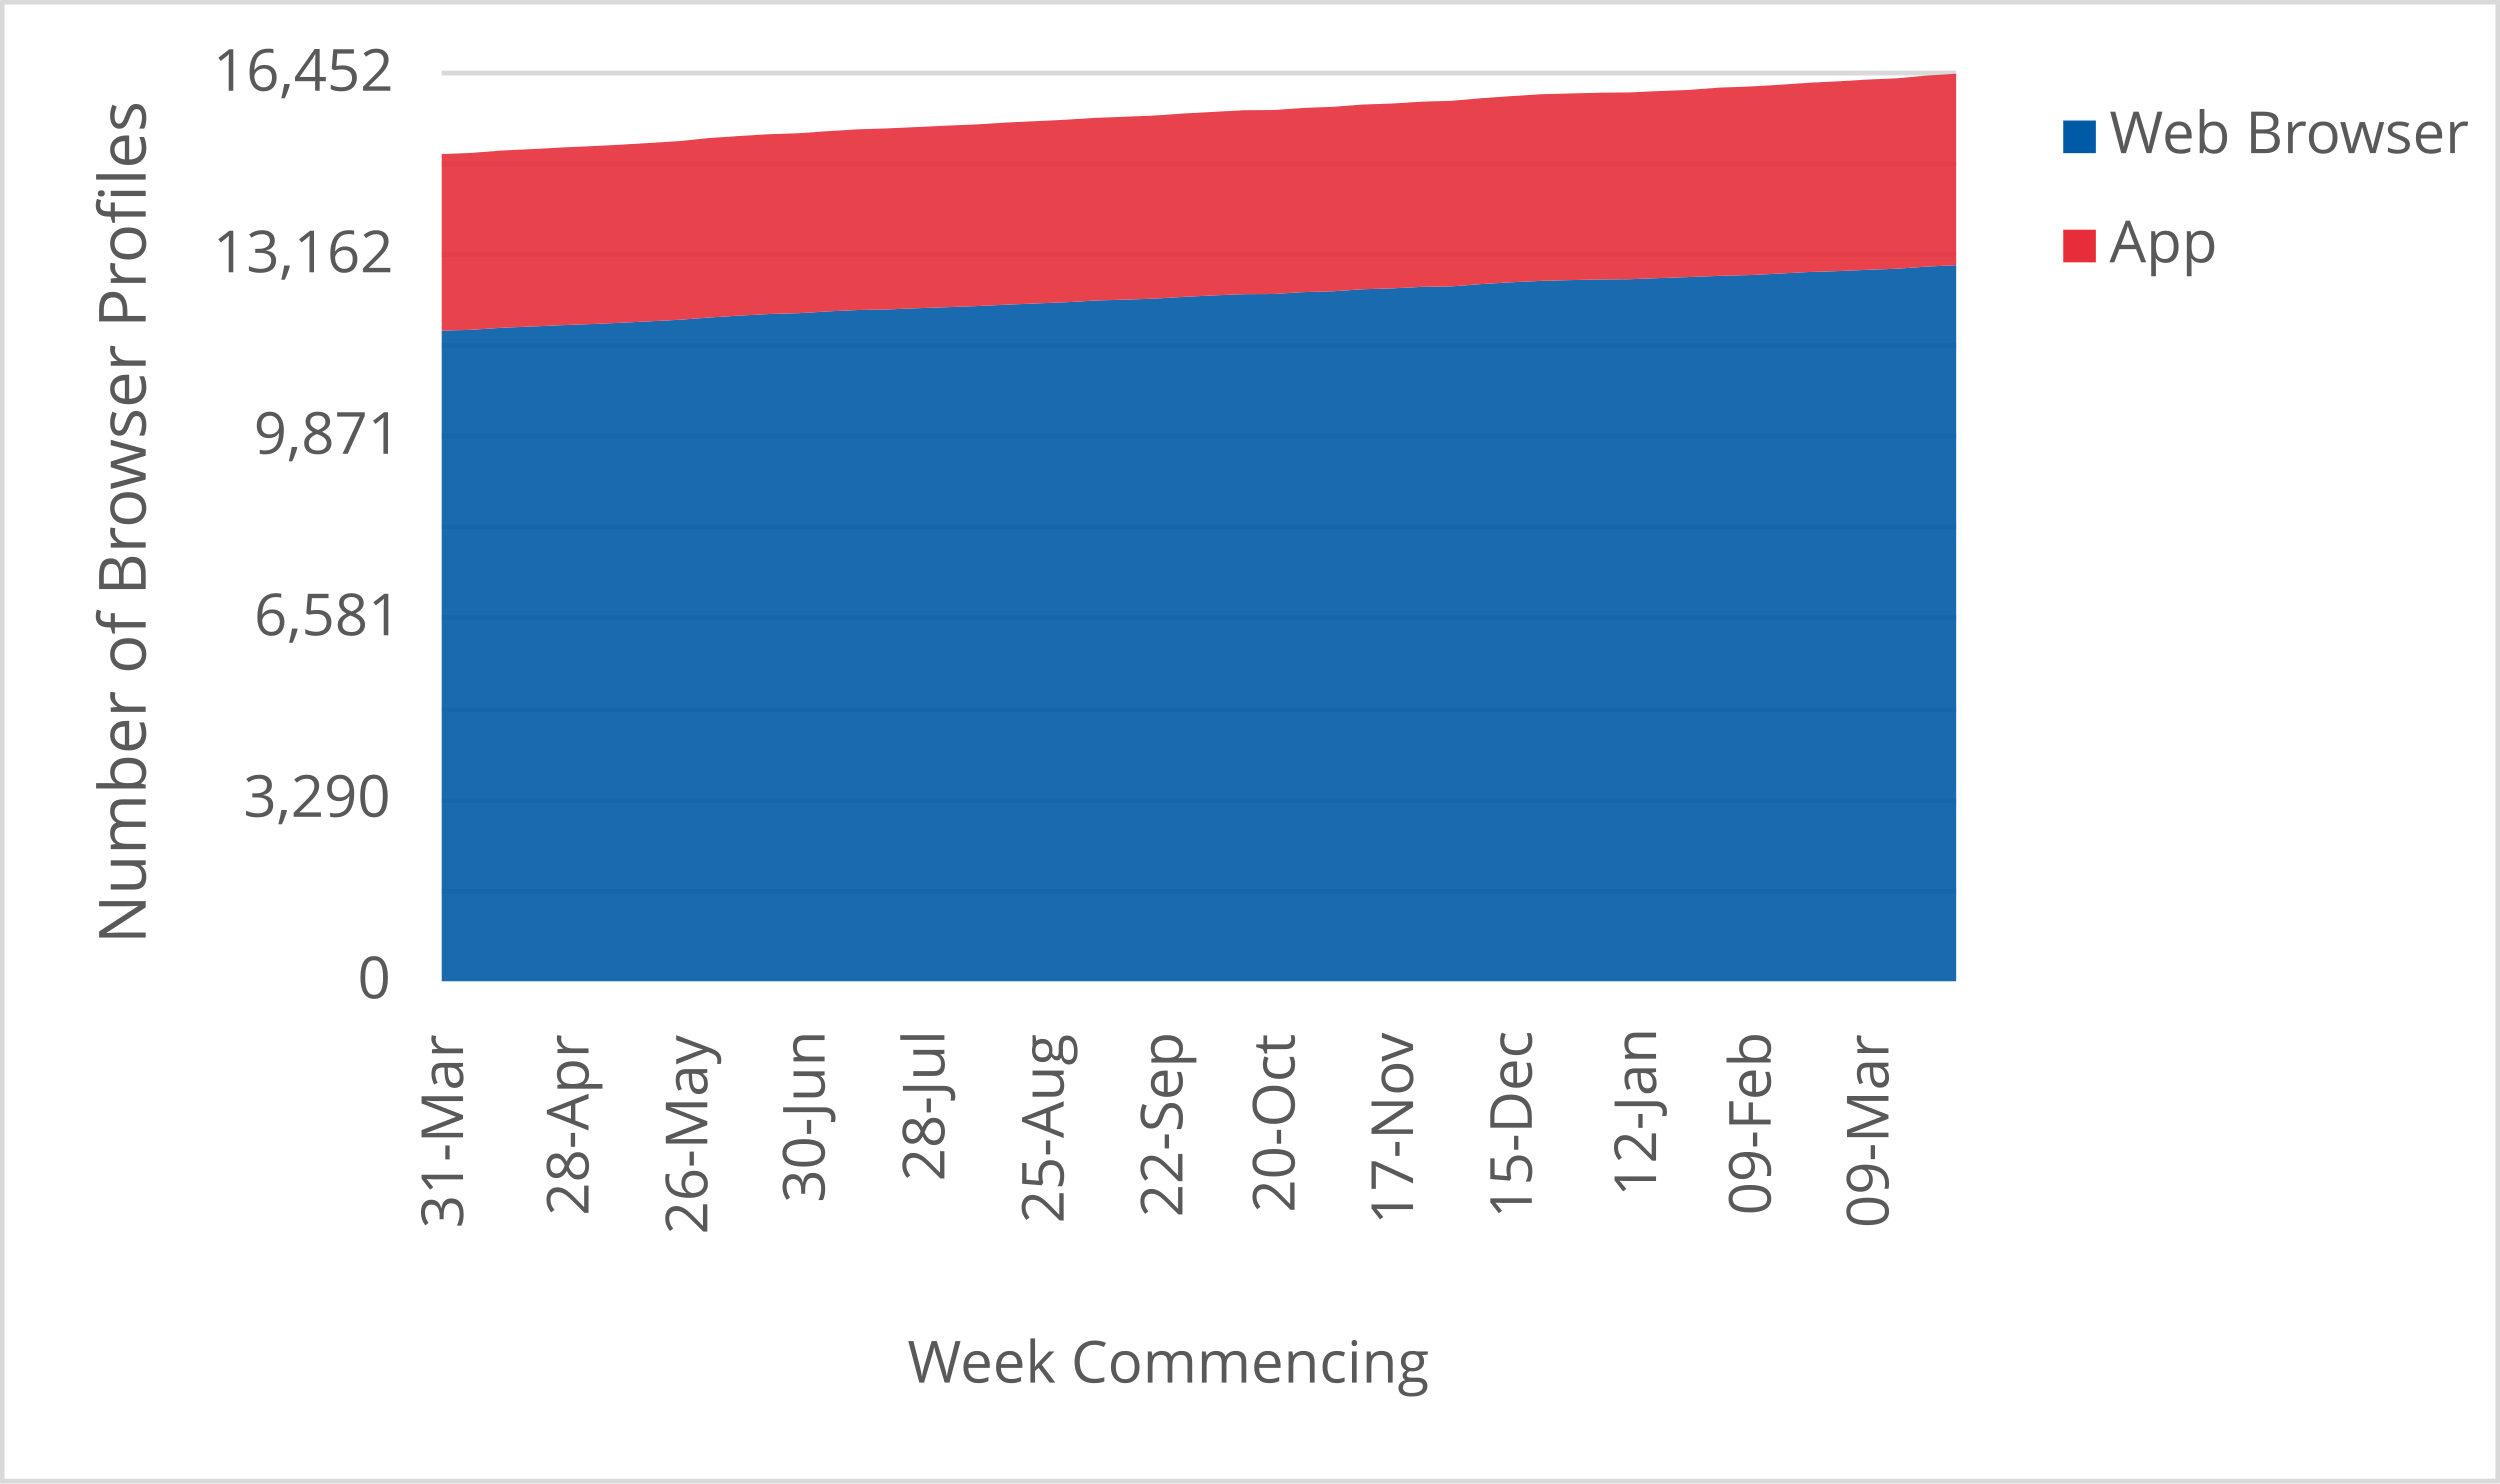
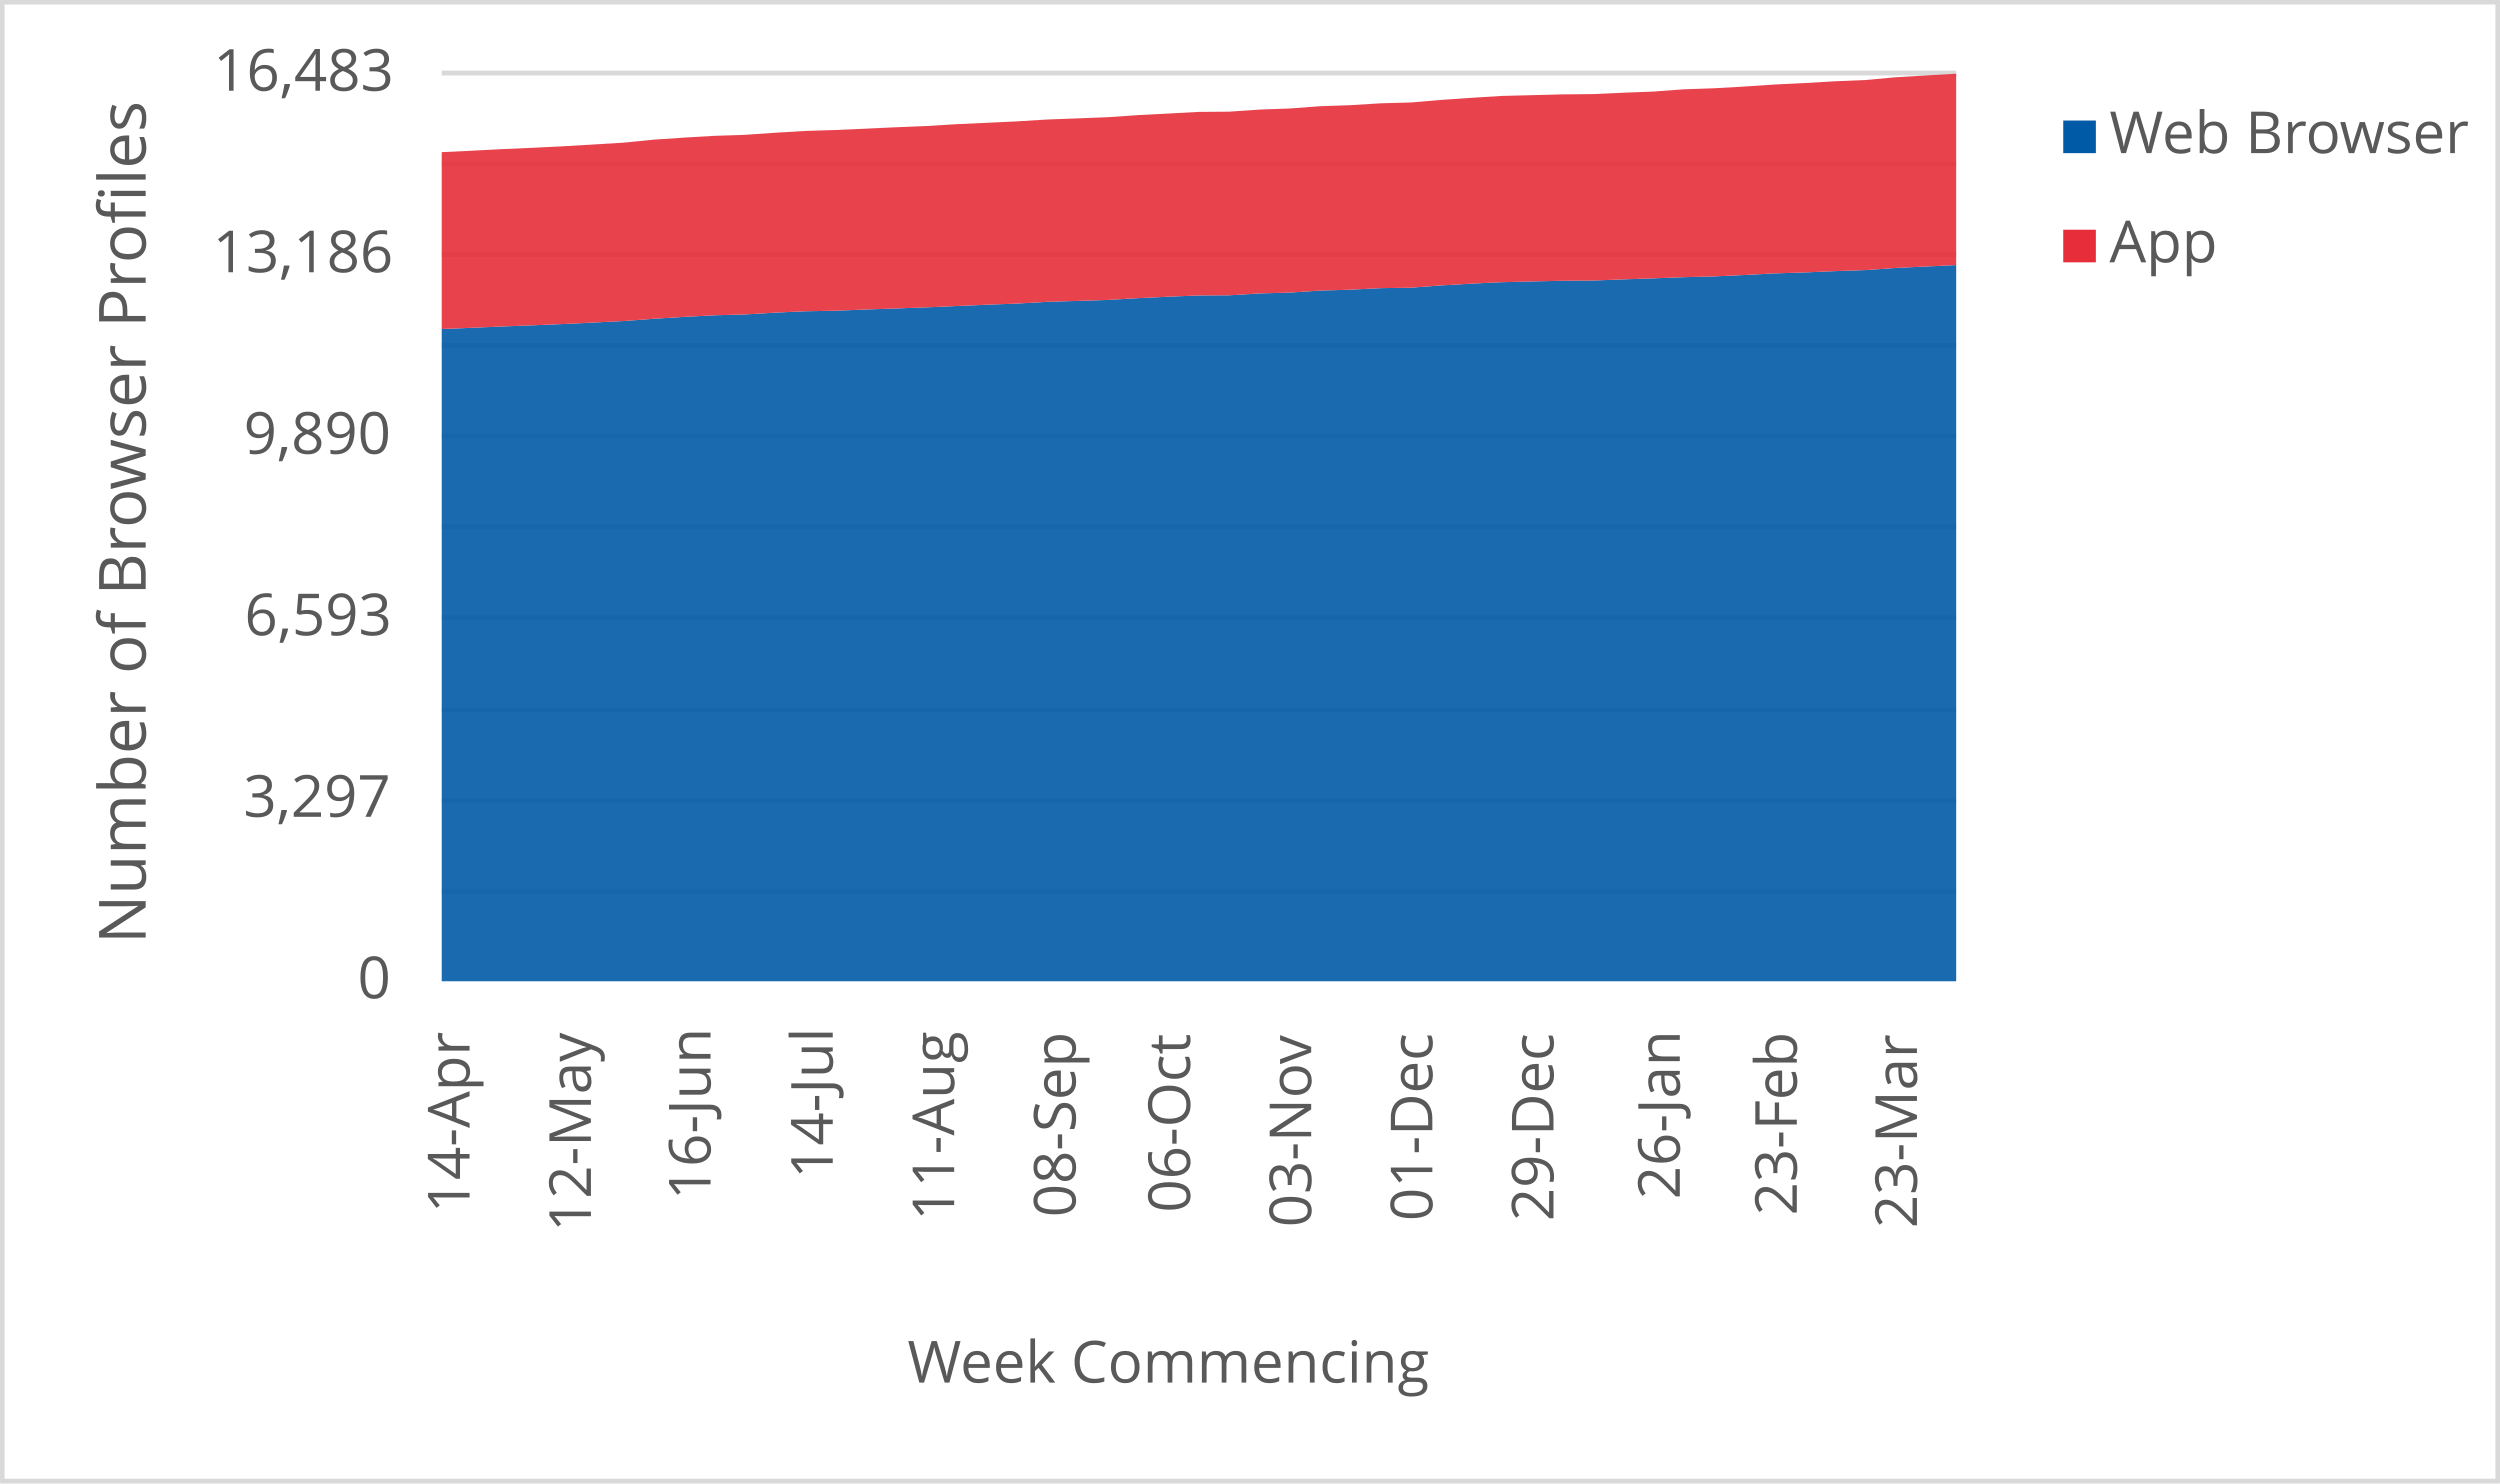
<svg xmlns="http://www.w3.org/2000/svg" width="1763" height="1046" xml:space="preserve" overflow="hidden">
  <defs>
    <clipPath id="clip0">
      <rect x="2917" y="346" width="1763" height="1046" />
    </clipPath>
  </defs>
  <g clip-path="url(#clip0)" transform="translate(-2917 -346)">
    <rect x="2918" y="347" width="1760" height="1043" fill="#FFFFFF" />
    <g>
      <path d="    M3228.5 974.532 4296.5 974.532    M3228.5 910.53 4296.5 910.53    M3228.5 846.528 4296.5 846.528    M3228.5 781.526 4296.5 781.526    M3228.5 717.524 4296.5 717.524    M3228.5 653.522 4296.5 653.522    M3228.5 589.52 4296.5 589.52    M3228.5 525.517 4296.5 525.517    M3228.5 461.515 4296.5 461.515    M3228.5 397.5 4296.5 397.5" stroke="#D9D9D9" stroke-width="3.438" stroke-linejoin="round" stroke-miterlimit="10" fill="none" />
    </g>
    <g>
      <path d="M 1038.5 4296.5 1038.5" stroke="#D9D9D9" stroke-width="3.438" stroke-linejoin="round" stroke-miterlimit="10" fill="none" fill-rule="evenodd" />
    </g>
    <g>
-       <text fill="#595959" font-family="Verdana,Open Sans,DejaVu Sans,sans-serif" font-weight="400" font-size="41" transform="matrix(6.12323e-17 -1 1 6.12323e-17 3243.545 1212.171)">31-Mar</text>
+       <text fill="#595959" font-family="Verdana,Open Sans,DejaVu Sans,sans-serif" font-weight="400" font-size="41" transform="matrix(6.12323e-17 -1 1 6.12323e-17 3248.139 1201.541)">14-Apr</text>
    </g>
    <g>
-       <text fill="#595959" font-family="Verdana,Open Sans,DejaVu Sans,sans-serif" font-weight="400" font-size="41" transform="matrix(6.12323e-17 -1 1 6.12323e-17 3332.034 1203.302)">28-Apr</text>
+       <text fill="#595959" font-family="Verdana,Open Sans,DejaVu Sans,sans-serif" font-weight="400" font-size="41" transform="matrix(6.12323e-17 -1 1 6.12323e-17 3333.709 1214.753)">12-May</text>
    </g>
    <g>
-       <text fill="#595959" font-family="Verdana,Open Sans,DejaVu Sans,sans-serif" font-weight="400" font-size="41" transform="matrix(6.12323e-17 -1 1 6.12323e-17 3415.799 1216.515)">26-May</text>
+       <text fill="#595959" font-family="Verdana,Open Sans,DejaVu Sans,sans-serif" font-weight="400" font-size="41" transform="matrix(6.12323e-17 -1 1 6.12323e-17 3418.078 1192.291)">16-Jun</text>
    </g>
    <g>
-       <text fill="#595959" font-family="Verdana,Open Sans,DejaVu Sans,sans-serif" font-weight="400" font-size="41" transform="matrix(6.12323e-17 -1 1 6.12323e-17 3498.512 1194.173)">30-Jun</text>
+       <text fill="#595959" font-family="Verdana,Open Sans,DejaVu Sans,sans-serif" font-weight="400" font-size="41" transform="matrix(6.12323e-17 -1 1 6.12323e-17 3504.249 1177.277)">14-Jul</text>
    </g>
    <g>
-       <text fill="#595959" font-family="Verdana,Open Sans,DejaVu Sans,sans-serif" font-weight="400" font-size="41" transform="matrix(6.12323e-17 -1 1 6.12323e-17 3582.988 1179.039)">28-Jul</text>
+       <text fill="#595959" font-family="Verdana,Open Sans,DejaVu Sans,sans-serif" font-weight="400" font-size="41" transform="matrix(6.12323e-17 -1 1 6.12323e-17 3589.879 1206.906)">11-Aug</text>
    </g>
    <g>
-       <text fill="#595959" font-family="Verdana,Open Sans,DejaVu Sans,sans-serif" font-weight="400" font-size="41" transform="matrix(6.12323e-17 -1 1 6.12323e-17 3667.093 1208.667)">25-Aug</text>
+       <text fill="#595959" font-family="Verdana,Open Sans,DejaVu Sans,sans-serif" font-weight="400" font-size="41" transform="matrix(6.12323e-17 -1 1 6.12323e-17 3675.489 1204.383)">08-Sep</text>
    </g>
    <g>
-       <text fill="#595959" font-family="Verdana,Open Sans,DejaVu Sans,sans-serif" font-weight="400" font-size="41" transform="matrix(6.12323e-17 -1 1 6.12323e-17 3750.858 1204.423)">22-Sep</text>
+       <text fill="#595959" font-family="Verdana,Open Sans,DejaVu Sans,sans-serif" font-weight="400" font-size="41" transform="matrix(6.12323e-17 -1 1 6.12323e-17 3756.205 1201.1)">06-Oct</text>
    </g>
    <g>
-       <text fill="#595959" font-family="Verdana,Open Sans,DejaVu Sans,sans-serif" font-weight="400" font-size="41" transform="matrix(6.12323e-17 -1 1 6.12323e-17 3829.918 1201.14)">20-Oct</text>
+       <text fill="#595959" font-family="Verdana,Open Sans,DejaVu Sans,sans-serif" font-weight="400" font-size="41" transform="matrix(6.12323e-17 -1 1 6.12323e-17 3841.645 1211.43)">03-Nov</text>
    </g>
    <g>
-       <text fill="#595959" font-family="Verdana,Open Sans,DejaVu Sans,sans-serif" font-weight="400" font-size="41" transform="matrix(6.12323e-17 -1 1 6.12323e-17 3913.452 1209.708)">17-Nov</text>
+       <text fill="#595959" font-family="Verdana,Open Sans,DejaVu Sans,sans-serif" font-weight="400" font-size="41" transform="matrix(6.12323e-17 -1 1 6.12323e-17 3927.085 1207.086)">01-Dec</text>
    </g>
    <g>
-       <text fill="#595959" font-family="Verdana,Open Sans,DejaVu Sans,sans-serif" font-weight="400" font-size="41" transform="matrix(6.12323e-17 -1 1 6.12323e-17 3997.217 1205.364)">15-Dec</text>
+       <text fill="#595959" font-family="Verdana,Open Sans,DejaVu Sans,sans-serif" font-weight="400" font-size="41" transform="matrix(6.12323e-17 -1 1 6.12323e-17 4012.505 1207.126)">29-Dec</text>
    </g>
    <g>
-       <text fill="#595959" font-family="Verdana,Open Sans,DejaVu Sans,sans-serif" font-weight="400" font-size="41" transform="matrix(6.12323e-17 -1 1 6.12323e-17 4084.845 1189.929)">12-Jan</text>
+       <text fill="#595959" font-family="Verdana,Open Sans,DejaVu Sans,sans-serif" font-weight="400" font-size="41" transform="matrix(6.12323e-17 -1 1 6.12323e-17 4101.598 1191.691)">26-Jan</text>
    </g>
    <g>
-       <text fill="#595959" font-family="Verdana,Open Sans,DejaVu Sans,sans-serif" font-weight="400" font-size="41" transform="matrix(6.12323e-17 -1 1 6.12323e-17 4165.687 1203.042)">09-Feb</text>
+       <text fill="#595959" font-family="Verdana,Open Sans,DejaVu Sans,sans-serif" font-weight="400" font-size="41" transform="matrix(6.12323e-17 -1 1 6.12323e-17 4184.115 1203.082)">23-Feb</text>
    </g>
    <g>
-       <text fill="#595959" font-family="Verdana,Open Sans,DejaVu Sans,sans-serif" font-weight="400" font-size="41" transform="matrix(6.12323e-17 -1 1 6.12323e-17 4248.741 1212.011)">09-Mar</text>
+       <text fill="#595959" font-family="Verdana,Open Sans,DejaVu Sans,sans-serif" font-weight="400" font-size="41" transform="matrix(6.12323e-17 -1 1 6.12323e-17 4268.825 1212.051)">23-Mar</text>
    </g>
    <g>
      <text fill="#595959" font-family="Verdana,Open Sans,DejaVu Sans,sans-serif" font-weight="400" font-size="41" transform="matrix(1 0 0 1 3169.141 1050)">0</text>
    </g>
    <g>
-       <text fill="#595959" font-family="Verdana,Open Sans,DejaVu Sans,sans-serif" font-weight="400" font-size="41" transform="matrix(1 0 0 1 3088.603 922)">3,290</text>
+       <text fill="#595959" font-family="Verdana,Open Sans,DejaVu Sans,sans-serif" font-weight="400" font-size="41" transform="matrix(1 0 0 1 3088.643 922)">3,297</text>
    </g>
    <g>
-       <text fill="#595959" font-family="Verdana,Open Sans,DejaVu Sans,sans-serif" font-weight="400" font-size="41" transform="matrix(1 0 0 1 3096.15 794)">6,581</text>
+       <text fill="#595959" font-family="Verdana,Open Sans,DejaVu Sans,sans-serif" font-weight="400" font-size="41" transform="matrix(1 0 0 1 3089.423 794)">6,593</text>
    </g>
    <g>
-       <text fill="#595959" font-family="Verdana,Open Sans,DejaVu Sans,sans-serif" font-weight="400" font-size="41" transform="matrix(1 0 0 1 3095.93 666)">9,871</text>
+       <text fill="#595959" font-family="Verdana,Open Sans,DejaVu Sans,sans-serif" font-weight="400" font-size="41" transform="matrix(1 0 0 1 3088.843 666)">9,890</text>
    </g>
    <g>
-       <text fill="#595959" font-family="Verdana,Open Sans,DejaVu Sans,sans-serif" font-weight="400" font-size="41" transform="matrix(1 0 0 1 3067.202 538)">13,162</text>
+       <text fill="#595959" font-family="Verdana,Open Sans,DejaVu Sans,sans-serif" font-weight="400" font-size="41" transform="matrix(1 0 0 1 3067.001 538)">13,186</text>
    </g>
    <g>
-       <text fill="#595959" font-family="Verdana,Open Sans,DejaVu Sans,sans-serif" font-weight="400" font-size="41" transform="matrix(1 0 0 1 3067.202 410)">16,452</text>
+       <text fill="#595959" font-family="Verdana,Open Sans,DejaVu Sans,sans-serif" font-weight="400" font-size="41" transform="matrix(1 0 0 1 3067.402 410)">16,483</text>
    </g>
    <g>
      <text fill="#595959" font-family="Verdana,Open Sans,DejaVu Sans,sans-serif" font-weight="400" font-size="41" transform="matrix(1 0 0 1 3556.971 1321)">Week Commencing</text>
    </g>
    <g>
      <text fill="#595959" font-family="Verdana,Open Sans,DejaVu Sans,sans-serif" font-weight="400" font-size="46" transform="matrix(6.12323e-17 -1 1 6.12323e-17 3019.73 1011.674)">Number of Browser Profiles</text>
    </g>
    <rect x="2918.5" y="347.5" width="1760" height="1043" stroke="#D9D9D9" stroke-width="3.438" stroke-linejoin="round" stroke-miterlimit="10" fill="none" />
    <g>
-       <path d="M3228.5 1038 3249.441 1038 3270.382 1038 3291.324 1038 3312.265 1038 3333.206 1038 3354.147 1038 3375.088 1038 3396.029 1038 3416.971 1038 3437.912 1038 3458.853 1038 3479.794 1038 3500.735 1038 3521.676 1038 3542.618 1038 3563.559 1038 3584.5 1038 3605.441 1038 3626.382 1038 3647.324 1038 3668.265 1038 3689.206 1038 3710.147 1038 3731.088 1038 3752.029 1038 3772.971 1038 3793.912 1038 3814.853 1038 3835.794 1038 3856.735 1038 3877.676 1038 3898.618 1038 3919.559 1038 3940.5 1038 3961.441 1038 3982.382 1038 4003.324 1038 4024.265 1038 4045.206 1038 4066.147 1038 4087.088 1038 4108.029 1038 4128.971 1038 4149.912 1038 4170.853 1038 4191.794 1038 4212.735 1038 4233.676 1038 4254.618 1038 4275.559 1038 4296.5 1038 4296.5 532.987 4275.559 533.998 4254.618 535.515 4233.676 536.254 4212.735 537.188 4191.794 537.849 4170.853 538.977 4149.912 539.989 4128.971 540.533 4108.029 541.35 4087.088 542.089 4066.147 542.906 4045.206 543.062 4024.265 543.529 4003.324 544.073 3982.382 545.085 3961.441 546.33 3940.5 547.964 3919.559 548.275 3898.618 549.364 3877.676 549.986 3856.735 551.426 3835.794 552.009 3814.853 553.332 3793.912 553.449 3772.971 554.304 3752.029 555.316 3731.088 556.6 3710.147 557.3 3689.206 557.922 3668.265 559.167 3647.324 559.984 3626.382 560.879 3605.441 561.851 3584.5 562.629 3563.559 563.368 3542.618 564.224 3521.676 564.613 3500.735 565.586 3479.794 566.869 3458.853 567.453 3437.912 568.581 3416.971 569.904 3396.029 571.499 3375.088 572.588 3354.147 573.638 3333.206 574.533 3312.265 575.35 3291.324 576.283 3270.382 577.139 3249.441 578.579 3228.5 579.201 3228.5 1038Z" fill="#005aa6" opacity="0.9" />
+       <path d="M3228.5 1038 3249.86 1038 3271.22 1038 3292.58 1038 3313.94 1038 3335.3 1038 3356.66 1038 3378.02 1038 3399.38 1038 3420.74 1038 3442.1 1038 3463.46 1038 3484.82 1038 3506.18 1038 3527.54 1038 3548.9 1038 3570.26 1038 3591.62 1038 3612.98 1038 3634.34 1038 3655.7 1038 3677.06 1038 3698.42 1038 3719.78 1038 3741.14 1038 3762.5 1038 3783.86 1038 3805.22 1038 3826.58 1038 3847.94 1038 3869.3 1038 3890.66 1038 3912.02 1038 3933.38 1038 3954.74 1038 3976.1 1038 3997.46 1038 4018.82 1038 4040.18 1038 4061.54 1038 4082.9 1038 4104.26 1038 4125.62 1038 4146.98 1038 4168.34 1038 4189.7 1038 4211.06 1038 4232.42 1038 4253.78 1038 4275.14 1038 4296.5 1038 4296.5 532.927 4275.14 533.936 4253.78 534.946 4232.42 536.46 4211.06 537.198 4189.7 538.13 4168.34 538.79 4146.98 539.916 4125.62 540.925 4104.26 541.469 4082.9 542.284 4061.54 543.022 4040.18 543.838 4018.82 543.993 3997.46 544.459 3976.1 545.002 3954.74 546.012 3933.38 547.254 3912.02 548.885 3890.66 549.196 3869.3 550.283 3847.94 550.904 3826.58 552.341 3805.22 552.923 3783.86 554.243 3762.5 554.36 3741.14 555.214 3719.78 556.224 3698.42 557.505 3677.06 558.204 3655.7 558.825 3634.34 560.068 3612.98 560.883 3591.62 561.776 3570.26 562.747 3548.9 563.523 3527.54 564.261 3506.18 565.115 3484.82 565.503 3463.46 566.474 3442.1 567.756 3420.74 568.338 3399.38 569.464 3378.02 570.784 3356.66 572.376 3335.3 573.463 3313.94 574.512 3292.58 575.405 3271.22 576.22 3249.86 577.152 3228.5 578.006 3228.5 1038Z" fill="#005aa6" opacity="0.9" />
    </g>
    <g>
-       <path d="M3228.5 579.201 3249.441 578.579 3270.382 577.139 3291.324 576.283 3312.265 575.35 3333.206 574.533 3354.147 573.638 3375.088 572.588 3396.029 571.499 3416.971 569.904 3437.912 568.581 3458.853 567.453 3479.794 566.869 3500.735 565.586 3521.676 564.613 3542.618 564.224 3563.559 563.368 3584.5 562.629 3605.441 561.851 3626.382 560.879 3647.324 559.984 3668.265 559.167 3689.206 557.922 3710.147 557.3 3731.088 556.6 3752.029 555.316 3772.971 554.304 3793.912 553.449 3814.853 553.332 3835.794 552.009 3856.735 551.426 3877.676 549.986 3898.618 549.364 3919.559 548.275 3940.5 547.964 3961.441 546.33 3982.382 545.085 4003.324 544.073 4024.265 543.529 4045.206 543.062 4066.147 542.906 4087.088 542.089 4108.029 541.35 4128.971 540.533 4149.912 539.989 4170.853 538.977 4191.794 537.849 4212.735 537.188 4233.676 536.254 4254.618 535.515 4275.559 533.998 4296.5 532.987 4296.5 398 4275.559 399.284 4254.618 401.229 4233.676 402.124 4212.735 403.368 4191.794 404.419 4170.853 405.858 4149.912 407.064 4128.971 407.803 4108.029 409.398 4087.088 410.215 4066.147 411.187 4045.206 411.382 4024.265 411.927 4003.324 412.471 3982.382 413.794 3961.441 415.272 3940.5 417.1 3919.559 417.684 3898.618 419.007 3877.676 419.746 3856.735 421.341 3835.794 422.119 3814.853 423.597 3793.912 423.752 3772.971 424.881 3752.029 426.009 3731.088 427.487 3710.147 428.343 3689.206 429.121 3668.265 430.443 3647.324 431.455 3626.382 432.427 3605.441 433.75 3584.5 434.606 3563.559 435.578 3542.618 436.551 3521.676 437.212 3500.735 438.496 3479.794 439.974 3458.853 440.674 3437.912 441.919 3416.971 443.359 3396.029 445.498 3375.088 446.782 3354.147 448.066 3333.206 449.116 3312.265 450.05 3291.324 451.178 3270.382 452.189 3249.441 453.823 3228.5 454.64 3228.5 579.201Z" fill="#e62d39" opacity="0.9" />
+       <path d="M3228.5 578.006 3249.86 577.152 3271.22 576.22 3292.58 575.405 3313.94 574.512 3335.3 573.463 3356.66 572.376 3378.02 570.784 3399.38 569.464 3420.74 568.338 3442.1 567.756 3463.46 566.474 3484.82 565.503 3506.18 565.115 3527.54 564.261 3548.9 563.523 3570.26 562.747 3591.62 561.776 3612.98 560.883 3634.34 560.068 3655.7 558.825 3677.06 558.204 3698.42 557.505 3719.78 556.224 3741.14 555.214 3762.5 554.36 3783.86 554.243 3805.22 552.923 3826.58 552.341 3847.94 550.904 3869.3 550.283 3890.66 549.196 3912.02 548.885 3933.38 547.254 3954.74 546.012 3976.1 545.002 3997.46 544.459 4018.82 543.993 4040.18 543.838 4061.54 543.022 4082.9 542.284 4104.26 541.469 4125.62 540.925 4146.98 539.916 4168.34 538.79 4189.7 538.13 4211.06 537.198 4232.42 536.46 4253.78 534.946 4275.14 533.936 4296.5 532.927 4296.5 398 4275.14 399.204 4253.78 400.485 4232.42 402.426 4211.06 403.319 4189.7 404.562 4168.34 405.61 4146.98 407.047 4125.62 408.251 4104.26 408.988 4082.9 410.58 4061.54 411.396 4040.18 412.366 4018.82 412.56 3997.46 413.104 3976.1 413.648 3954.74 414.968 3933.38 416.443 3912.02 418.268 3890.66 418.851 3869.3 420.171 3847.94 420.908 3826.58 422.5 3805.22 423.277 3783.86 424.752 3762.5 424.908 3741.14 426.034 3719.78 427.16 3698.42 428.635 3677.06 429.489 3655.7 430.266 3634.34 431.586 3612.98 432.596 3591.62 433.566 3570.26 434.886 3548.9 435.741 3527.54 436.711 3506.18 437.682 3484.82 438.342 3463.46 439.623 3442.1 441.099 3420.74 441.798 3399.38 443.04 3378.02 444.477 3356.66 446.613 3335.3 447.894 3313.94 449.175 3292.58 450.224 3271.22 451.155 3249.86 452.281 3228.5 453.291 3228.5 578.006Z" fill="#e62d39" opacity="0.9" />
    </g>
    <g>
      <rect x="4372" y="431" width="23" height="23" fill="#005aa6" />
    </g>
    <g>
      <text fill="#595959" font-family="Verdana,Open Sans,DejaVu Sans,sans-serif" font-weight="400" font-size="41" transform="matrix(1 0 0 1 4404.56 454)">Web Browser</text>
    </g>
    <g>
      <rect x="4372" y="508" width="23" height="23" fill="#e62d39" />
    </g>
    <g>
      <text fill="#595959" font-family="Verdana,Open Sans,DejaVu Sans,sans-serif" font-weight="400" font-size="41" transform="matrix(1 0 0 1 4404.56 531)">App</text>
    </g>
  </g>
</svg>
